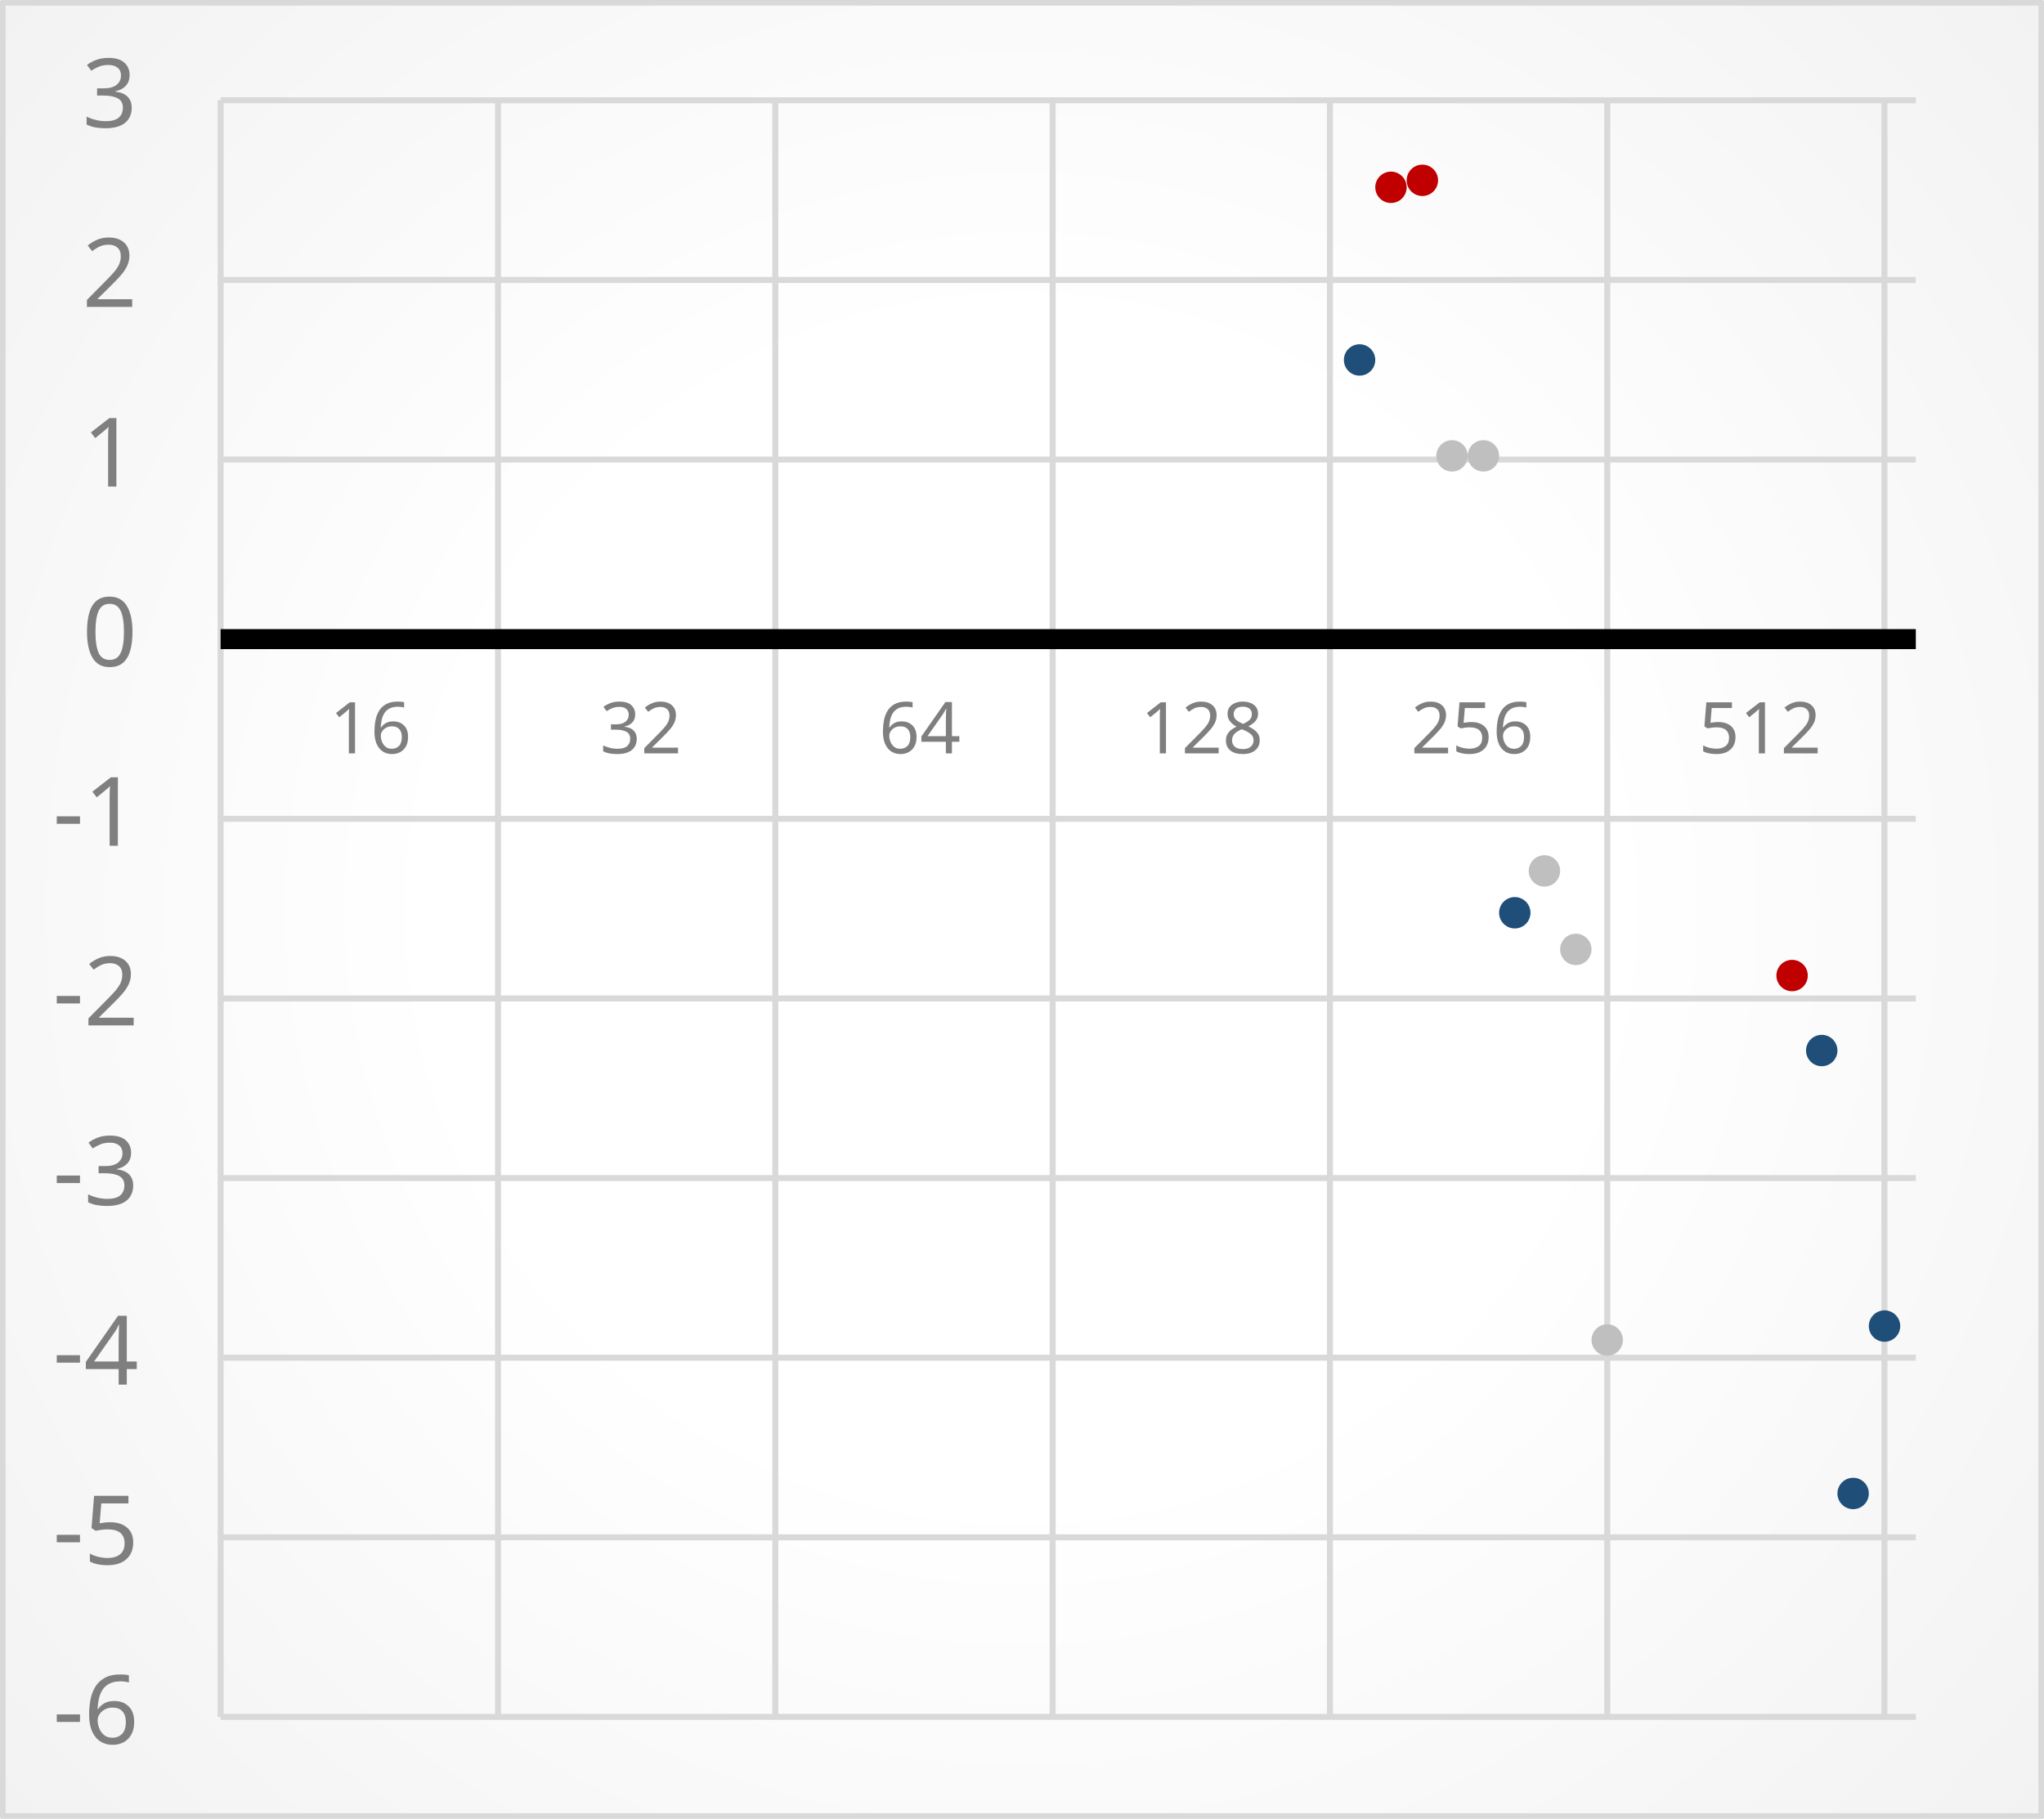
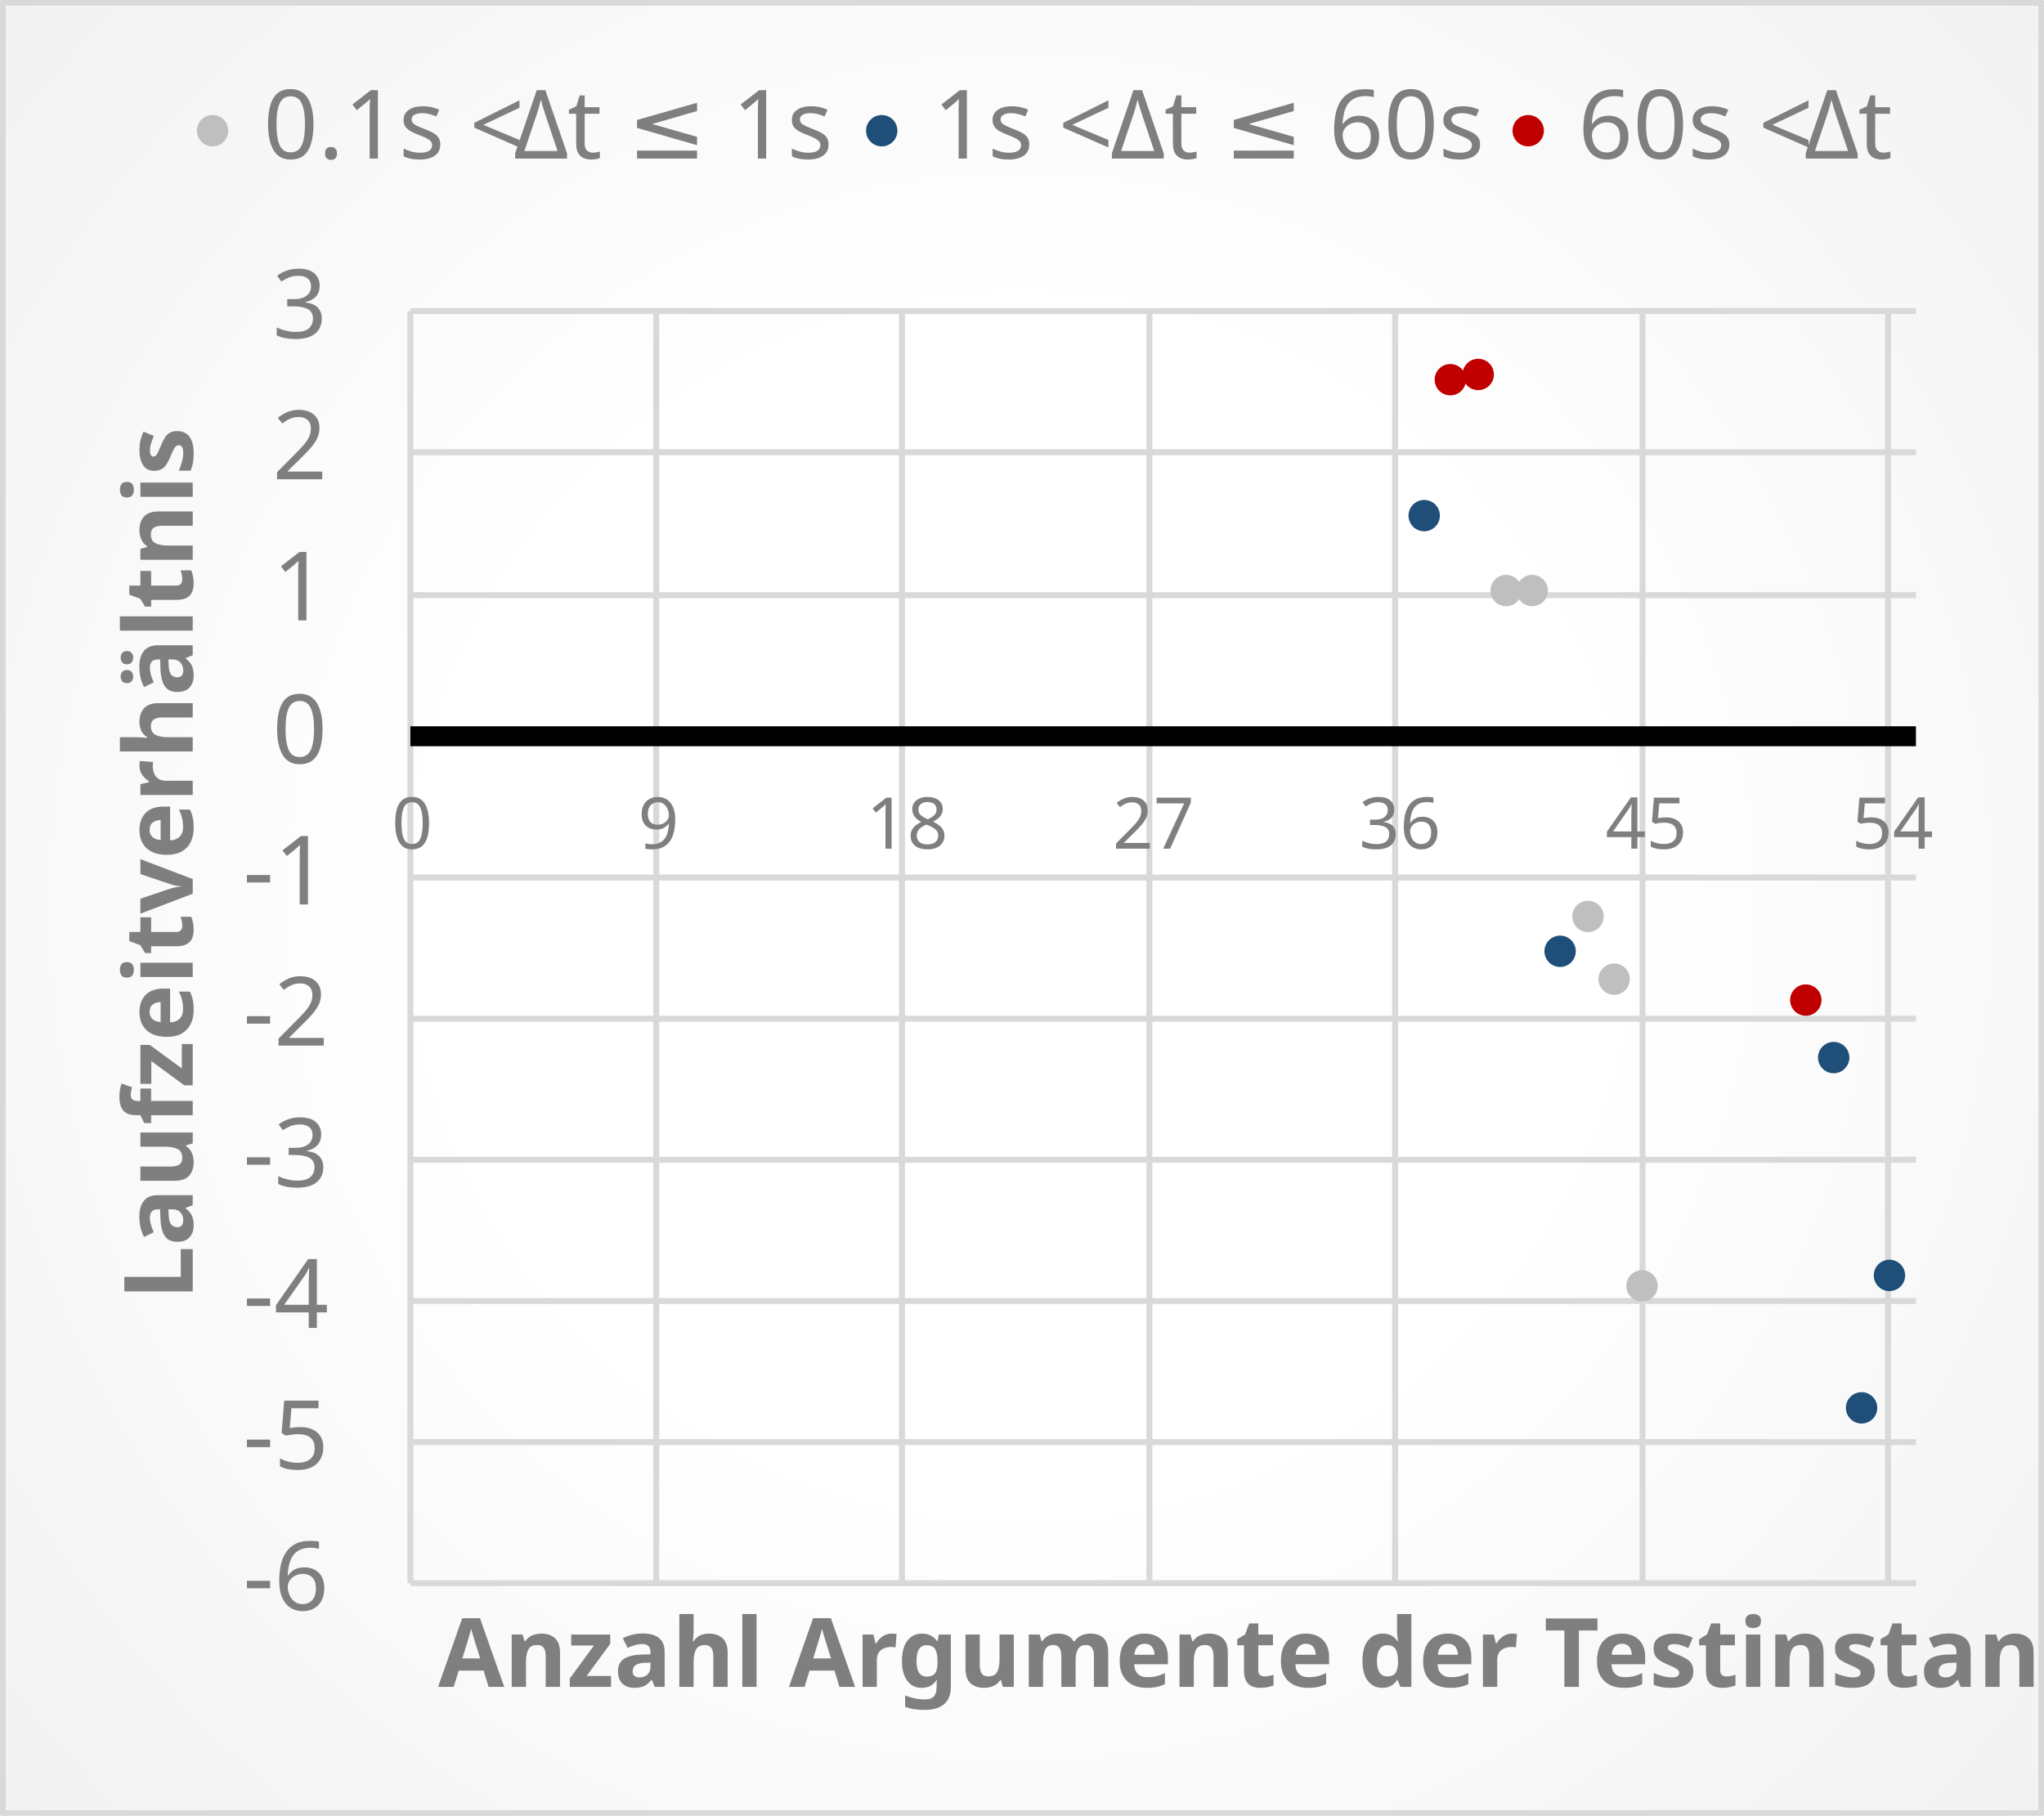
- <svg xmlns="http://www.w3.org/2000/svg" width="1172" height="1043" overflow="hidden">
+ <svg xmlns="http://www.w3.org/2000/svg" width="1173" height="1042" overflow="hidden">
  <defs>
    <clipPath id="clip0">
-       <rect x="1481" y="815" width="1172" height="1043" />
-     </clipPath>
-     <radialGradient cx="1.6196e+06" cy="1.44087e+06" r="2.16777e+06" gradientUnits="userSpaceOnUse" spreadMethod="pad" id="fill1" gradientTransform="matrix(0.000360892 0 0 0.000360892 1482 816)">
+       <rect x="2704" y="816" width="1173" height="1042" />
+     </clipPath>
+     <radialGradient cx="1.62098e+06" cy="1.43949e+06" r="2.16788e+06" fx="1.62098e+06" fy="1.43949e+06" gradientUnits="userSpaceOnUse" spreadMethod="pad" id="fill1" gradientTransform="matrix(0.000360892 0 0 0.000360892 2705 817)">
      <stop offset="0" stop-color="#FFFFFF" />
      <stop offset="0.43" stop-color="#FFFFFF" />
      <stop offset="1" stop-color="#F2F2F2" />
    </radialGradient>
    <clipPath id="clip2">
-       <rect x="1481" y="816" width="1169" height="1039" />
+       <rect x="2705" y="816" width="1169" height="1040" />
    </clipPath>
    <clipPath id="clip3">
-       <rect x="1481" y="816" width="1169" height="1039" />
+       <rect x="2705" y="816" width="1169" height="1040" />
    </clipPath>
    <clipPath id="clip4">
-       <rect x="1481" y="816" width="1169" height="1039" />
+       <rect x="2705" y="816" width="1169" height="1040" />
    </clipPath>
    <clipPath id="clip5">
-       <rect x="1481" y="816" width="1169" height="1039" />
+       <rect x="2705" y="816" width="1169" height="1040" />
    </clipPath>
    <clipPath id="clip6">
-       <rect x="1481" y="816" width="1169" height="1039" />
+       <rect x="2705" y="816" width="1169" height="1040" />
    </clipPath>
    <clipPath id="clip7">
-       <rect x="1481" y="816" width="1169" height="1039" />
+       <rect x="2705" y="816" width="1169" height="1040" />
    </clipPath>
    <clipPath id="clip8">
-       <rect x="1481" y="816" width="1169" height="1039" />
+       <rect x="2705" y="816" width="1169" height="1040" />
    </clipPath>
    <clipPath id="clip9">
-       <rect x="1481" y="816" width="1169" height="1039" />
+       <rect x="2705" y="816" width="1169" height="1040" />
    </clipPath>
    <clipPath id="clip10">
-       <rect x="1481" y="816" width="1169" height="1039" />
+       <rect x="2705" y="816" width="1169" height="1040" />
    </clipPath>
    <clipPath id="clip11">
-       <rect x="1481" y="816" width="1169" height="1039" />
+       <rect x="2705" y="816" width="1169" height="1040" />
    </clipPath>
    <clipPath id="clip12">
-       <rect x="1481" y="816" width="1169" height="1039" />
+       <rect x="2705" y="816" width="1169" height="1040" />
    </clipPath>
    <clipPath id="clip13">
-       <rect x="1481" y="816" width="1169" height="1039" />
+       <rect x="2705" y="816" width="1169" height="1040" />
    </clipPath>
    <clipPath id="clip14">
-       <rect x="1481" y="816" width="1169" height="1039" />
+       <rect x="2705" y="816" width="1169" height="1040" />
    </clipPath>
    <clipPath id="clip15">
-       <rect x="1481" y="816" width="1169" height="1039" />
+       <rect x="2705" y="816" width="1169" height="1040" />
    </clipPath>
    <clipPath id="clip16">
-       <rect x="1481" y="816" width="1169" height="1039" />
+       <rect x="2705" y="816" width="1169" height="1040" />
    </clipPath>
    <clipPath id="clip17">
-       <rect x="1481" y="816" width="1169" height="1039" />
+       <rect x="2705" y="816" width="1169" height="1040" />
    </clipPath>
    <clipPath id="clip18">
-       <rect x="1481" y="816" width="1169" height="1039" />
+       <rect x="2705" y="816" width="1169" height="1040" />
    </clipPath>
    <clipPath id="clip19">
-       <rect x="1481" y="816" width="1169" height="1039" />
+       <rect x="2705" y="816" width="1169" height="1040" />
    </clipPath>
    <clipPath id="clip20">
-       <rect x="1481" y="816" width="1169" height="1039" />
+       <rect x="2705" y="816" width="1169" height="1040" />
    </clipPath>
    <clipPath id="clip21">
-       <rect x="1481" y="816" width="1169" height="1039" />
+       <rect x="2705" y="816" width="1169" height="1040" />
    </clipPath>
    <clipPath id="clip22">
-       <rect x="1481" y="816" width="1169" height="1039" />
+       <rect x="2705" y="816" width="1169" height="1040" />
    </clipPath>
    <clipPath id="clip23">
-       <rect x="1481" y="816" width="1169" height="1039" />
+       <rect x="2705" y="816" width="1169" height="1040" />
    </clipPath>
    <clipPath id="clip24">
-       <rect x="1481" y="816" width="1169" height="1039" />
+       <rect x="2705" y="816" width="1169" height="1040" />
+     </clipPath>
+     <clipPath id="clip25">
+       <rect x="2705" y="816" width="1169" height="1040" />
+     </clipPath>
+     <clipPath id="clip26">
+       <rect x="2705" y="816" width="1169" height="1040" />
+     </clipPath>
+     <clipPath id="clip27">
+       <rect x="2705" y="816" width="1169" height="1040" />
+     </clipPath>
+     <clipPath id="clip28">
+       <rect x="2705" y="816" width="1169" height="1040" />
+     </clipPath>
+     <clipPath id="clip29">
+       <rect x="2705" y="816" width="1169" height="1040" />
+     </clipPath>
+     <clipPath id="clip30">
+       <rect x="2705" y="816" width="1169" height="1040" />
+     </clipPath>
+     <clipPath id="clip31">
+       <rect x="2705" y="816" width="1169" height="1040" />
+     </clipPath>
+     <clipPath id="clip32">
+       <rect x="2705" y="816" width="1169" height="1040" />
+     </clipPath>
+     <clipPath id="clip33">
+       <rect x="2705" y="816" width="1169" height="1040" />
+     </clipPath>
+     <clipPath id="clip34">
+       <rect x="2705" y="816" width="1169" height="1040" />
+     </clipPath>
+     <clipPath id="clip35">
+       <rect x="2705" y="816" width="1169" height="1040" />
+     </clipPath>
+     <clipPath id="clip36">
+       <rect x="2705" y="816" width="1169" height="1040" />
+     </clipPath>
+     <clipPath id="clip37">
+       <rect x="2705" y="816" width="1169" height="1040" />
+     </clipPath>
+     <clipPath id="clip38">
+       <rect x="2705" y="816" width="1169" height="1040" />
    </clipPath>
  </defs>
-   <g clip-path="url(#clip0)" transform="translate(-1481 -815)">
-     <rect x="1482" y="816" width="1169" height="1040" fill="url(#fill1)" />
+   <g clip-path="url(#clip0)" transform="translate(-2704 -816)">
+     <rect x="2705" y="817" width="1170" height="1039" fill="url(#fill1)" />
    <g clip-path="url(#clip2)">
-       <path d="M1607.5 1799.5 2579.5 1799.5M1607.5 1696.56 2579.5 1696.56M1607.5 1593.55 2579.5 1593.55M1607.5 1490.55 2579.5 1490.55M1607.5 1387.55 2579.5 1387.55M1607.5 1284.54 2579.5 1284.54M1607.5 1078.54 2579.5 1078.54M1607.5 975.532 2579.5 975.532M1607.5 872.5 2579.5 872.5" stroke="#D9D9D9" stroke-width="3.438" stroke-linejoin="round" stroke-miterlimit="10" fill="none" />
+       <path d="M2939.5 1724.5 3803.5 1724.5M2939.5 1643.55 3803.5 1643.55M2939.5 1562.55 3803.5 1562.55M2939.5 1481.55 3803.5 1481.55M2939.5 1400.55 3803.5 1400.55M2939.5 1319.54 3803.5 1319.54M2939.5 1157.54 3803.5 1157.54M2939.5 1075.54 3803.5 1075.54M2939.5 994.5 3803.5 994.5" stroke="#D9D9D9" stroke-width="3.438" stroke-linejoin="round" stroke-miterlimit="10" fill="none" />
    </g>
    <g clip-path="url(#clip3)">
-       <path d="M1607.5 872.5 1607.5 1799.5M1766.56 872.5 1766.56 1799.5M1925.56 872.5 1925.56 1799.5M2084.57 872.5 2084.57 1799.5M2243.57 872.5 2243.57 1799.5M2402.58 872.5 2402.58 1799.5M2561.5 872.5 2561.5 1799.5" stroke="#D9D9D9" stroke-width="3.438" stroke-linejoin="round" stroke-miterlimit="10" fill="none" />
+       <path d="M2939.5 994.5 2939.5 1724.5M3080.6 994.5 3080.6 1724.5M3221.61 994.5 3221.61 1724.5M3363.61 994.5 3363.61 1724.5M3504.62 994.5 3504.62 1724.5M3646.62 994.5 3646.62 1724.5M3787.5 994.5 3787.5 1724.5" stroke="#D9D9D9" stroke-width="3.438" stroke-linejoin="round" stroke-miterlimit="10" fill="none" />
    </g>
    <g clip-path="url(#clip4)">
-       <path d="M1607.5 1181.5 2579.5 1181.5" stroke="#000000" stroke-width="11.458" stroke-linejoin="round" stroke-miterlimit="10" fill="none" fill-rule="evenodd" />
+       <path d="M2939.5 1238.5 3803.5 1238.5" stroke="#000000" stroke-width="11.458" stroke-linejoin="round" stroke-miterlimit="10" fill="none" fill-rule="evenodd" />
    </g>
    <g clip-path="url(#clip5)">
-       <path d="M2322.56 1076.41C2322.56 1081.38 2318.53 1085.41 2313.56 1085.41 2308.59 1085.41 2304.56 1081.38 2304.56 1076.41 2304.56 1071.44 2308.59 1067.41 2313.56 1067.41 2318.53 1067.41 2322.56 1071.44 2322.56 1076.41Z" fill="#BFBFBF" />
-       <path d="M2340.56 1076.41C2340.56 1081.38 2336.53 1085.41 2331.56 1085.41 2326.59 1085.41 2322.56 1081.38 2322.56 1076.41 2322.56 1071.44 2326.59 1067.41 2331.56 1067.41 2336.53 1067.41 2340.56 1071.44 2340.56 1076.41Z" fill="#BFBFBF" />
-       <path d="M2375.56 1314.41C2375.56 1319.38 2371.53 1323.41 2366.56 1323.41 2361.59 1323.41 2357.56 1319.38 2357.56 1314.41 2357.56 1309.44 2361.59 1305.41 2366.56 1305.41 2371.53 1305.41 2375.56 1309.44 2375.56 1314.41Z" fill="#BFBFBF" />
-       <path d="M2393.56 1359.41C2393.56 1364.38 2389.53 1368.41 2384.56 1368.41 2379.59 1368.41 2375.56 1364.38 2375.56 1359.41 2375.56 1354.44 2379.59 1350.41 2384.56 1350.41 2389.53 1350.41 2393.56 1354.44 2393.56 1359.41Z" fill="#BFBFBF" />
-       <path d="M2411.56 1583.41C2411.56 1588.38 2407.53 1592.41 2402.56 1592.41 2397.59 1592.41 2393.56 1588.38 2393.56 1583.41 2393.56 1578.44 2397.59 1574.41 2402.56 1574.41 2407.53 1574.41 2411.56 1578.44 2411.56 1583.41Z" fill="#BFBFBF" />
+       <path d="M3577.31 1154.88C3577.31 1159.85 3573.28 1163.88 3568.31 1163.88 3563.34 1163.88 3559.31 1159.85 3559.31 1154.88 3559.31 1149.91 3563.34 1145.88 3568.31 1145.88 3573.28 1145.88 3577.31 1149.91 3577.31 1154.88Z" fill="#BFBFBF" />
+       <path d="M3592.31 1154.88C3592.31 1159.85 3588.28 1163.88 3583.31 1163.88 3578.34 1163.88 3574.31 1159.85 3574.31 1154.88 3574.31 1149.91 3578.34 1145.88 3583.31 1145.88 3588.28 1145.88 3592.31 1149.91 3592.31 1154.88Z" fill="#BFBFBF" />
+       <path d="M3624.31 1341.88C3624.31 1346.85 3620.28 1350.88 3615.31 1350.88 3610.34 1350.88 3606.31 1346.85 3606.31 1341.88 3606.31 1336.91 3610.34 1332.88 3615.31 1332.88 3620.28 1332.88 3624.31 1336.91 3624.31 1341.88Z" fill="#BFBFBF" />
+       <path d="M3639.31 1377.88C3639.31 1382.85 3635.28 1386.88 3630.31 1386.88 3625.34 1386.88 3621.31 1382.85 3621.31 1377.88 3621.31 1372.91 3625.34 1368.88 3630.31 1368.88 3635.28 1368.88 3639.31 1372.91 3639.31 1377.88Z" fill="#BFBFBF" />
+       <path d="M3655.31 1553.88C3655.31 1558.85 3651.28 1562.88 3646.31 1562.88 3641.34 1562.88 3637.31 1558.85 3637.31 1553.88 3637.31 1548.91 3641.34 1544.88 3646.31 1544.88 3651.28 1544.88 3655.31 1548.91 3655.31 1553.88Z" fill="#BFBFBF" />
    </g>
    <g clip-path="url(#clip6)">
-       <path d="M2269.56 1021.41C2269.56 1026.38 2265.53 1030.41 2260.56 1030.41 2255.59 1030.41 2251.56 1026.38 2251.56 1021.41 2251.56 1016.44 2255.59 1012.41 2260.56 1012.41 2265.53 1012.41 2269.56 1016.44 2269.56 1021.41Z" fill="#1F4E79" />
-       <path d="M2358.56 1338.41C2358.56 1343.38 2354.53 1347.41 2349.56 1347.41 2344.59 1347.41 2340.56 1343.38 2340.56 1338.41 2340.56 1333.44 2344.59 1329.41 2349.56 1329.41 2354.53 1329.41 2358.56 1333.44 2358.56 1338.41Z" fill="#1F4E79" />
-       <path d="M2534.56 1417.41C2534.56 1422.38 2530.53 1426.41 2525.56 1426.41 2520.59 1426.41 2516.56 1422.38 2516.56 1417.41 2516.56 1412.44 2520.59 1408.41 2525.56 1408.41 2530.53 1408.41 2534.56 1412.44 2534.56 1417.41Z" fill="#1F4E79" />
-       <path d="M2552.56 1671.41C2552.56 1676.38 2548.53 1680.41 2543.56 1680.41 2538.59 1680.41 2534.56 1676.38 2534.56 1671.41 2534.56 1666.44 2538.59 1662.41 2543.56 1662.41 2548.53 1662.41 2552.56 1666.44 2552.56 1671.41Z" fill="#1F4E79" />
-       <path d="M2570.56 1575.41C2570.56 1580.38 2566.53 1584.41 2561.56 1584.41 2556.59 1584.41 2552.56 1580.38 2552.56 1575.41 2552.56 1570.44 2556.59 1566.41 2561.56 1566.41 2566.53 1566.41 2570.56 1570.44 2570.56 1575.41Z" fill="#1F4E79" />
+       <path d="M3530.31 1111.88C3530.31 1116.85 3526.28 1120.88 3521.31 1120.88 3516.34 1120.88 3512.31 1116.85 3512.31 1111.88 3512.31 1106.91 3516.34 1102.88 3521.31 1102.88 3526.28 1102.88 3530.31 1106.91 3530.31 1111.88Z" fill="#1F4E79" />
+       <path d="M3608.31 1361.88C3608.31 1366.85 3604.28 1370.88 3599.31 1370.88 3594.34 1370.88 3590.31 1366.85 3590.31 1361.88 3590.31 1356.91 3594.34 1352.88 3599.31 1352.88 3604.28 1352.88 3608.31 1356.91 3608.31 1361.88Z" fill="#1F4E79" />
+       <path d="M3765.31 1422.88C3765.31 1427.85 3761.28 1431.88 3756.31 1431.88 3751.34 1431.88 3747.31 1427.85 3747.31 1422.88 3747.31 1417.91 3751.34 1413.88 3756.31 1413.88 3761.28 1413.88 3765.31 1417.91 3765.31 1422.88Z" fill="#1F4E79" />
+       <path d="M3781.31 1623.88C3781.31 1628.85 3777.28 1632.88 3772.31 1632.88 3767.34 1632.88 3763.31 1628.85 3763.31 1623.88 3763.31 1618.91 3767.34 1614.88 3772.31 1614.88 3777.28 1614.88 3781.31 1618.91 3781.31 1623.88Z" fill="#1F4E79" />
+       <path d="M3797.31 1547.88C3797.31 1552.85 3793.28 1556.88 3788.31 1556.88 3783.34 1556.88 3779.31 1552.85 3779.31 1547.88 3779.31 1542.91 3783.34 1538.88 3788.31 1538.88 3793.28 1538.88 3797.31 1542.91 3797.31 1547.88Z" fill="#1F4E79" />
    </g>
    <g clip-path="url(#clip7)">
-       <path d="M2287.56 922.406C2287.56 927.376 2283.53 931.406 2278.56 931.406 2273.59 931.406 2269.56 927.376 2269.56 922.406 2269.56 917.435 2273.59 913.406 2278.56 913.406 2283.53 913.406 2287.56 917.435 2287.56 922.406Z" fill="#C00000" />
-       <path d="M2305.56 918.406C2305.56 923.376 2301.53 927.406 2296.56 927.406 2291.59 927.406 2287.56 923.376 2287.56 918.406 2287.56 913.435 2291.59 909.406 2296.56 909.406 2301.53 909.406 2305.56 913.435 2305.56 918.406Z" fill="#C00000" />
-       <path d="M2517.56 1374.41C2517.56 1379.38 2513.53 1383.41 2508.56 1383.41 2503.59 1383.41 2499.56 1379.38 2499.56 1374.41 2499.56 1369.44 2503.59 1365.41 2508.56 1365.41 2513.53 1365.41 2517.56 1369.44 2517.56 1374.41Z" fill="#C00000" />
+       <path d="M3545.31 1033.88C3545.31 1038.85 3541.28 1042.88 3536.31 1042.88 3531.34 1042.88 3527.31 1038.85 3527.31 1033.88 3527.31 1028.91 3531.34 1024.88 3536.31 1024.88 3541.28 1024.88 3545.31 1028.91 3545.31 1033.88Z" fill="#C00000" />
+       <path d="M3561.31 1030.88C3561.31 1035.85 3557.28 1039.88 3552.31 1039.88 3547.34 1039.88 3543.31 1035.85 3543.31 1030.88 3543.31 1025.91 3547.34 1021.88 3552.31 1021.88 3557.28 1021.88 3561.31 1025.91 3561.31 1030.88Z" fill="#C00000" />
+       <path d="M3749.31 1389.88C3749.31 1394.85 3745.28 1398.88 3740.31 1398.88 3735.34 1398.88 3731.31 1394.85 3731.31 1389.88 3731.31 1384.91 3735.34 1380.88 3740.31 1380.88 3745.28 1380.88 3749.31 1384.91 3749.31 1389.88Z" fill="#C00000" />
    </g>
    <g clip-path="url(#clip8)">
-       <text fill="#7F7F7F" font-family="Calibri,Calibri_MSFontService,sans-serif" font-weight="400" font-size="55" transform="matrix(1 0 0 1 1511.35 1815)">-6</text>
+       <text fill="#7F7F7F" font-family="Calibri,Calibri_MSFontService,sans-serif" font-weight="400" font-size="55" transform="matrix(1 0 0 1 2843.5 1740)">-6</text>
    </g>
    <g clip-path="url(#clip9)">
-       <text fill="#7F7F7F" font-family="Calibri,Calibri_MSFontService,sans-serif" font-weight="400" font-size="55" transform="matrix(1 0 0 1 1511.35 1712)">-5</text>
+       <text fill="#7F7F7F" font-family="Calibri,Calibri_MSFontService,sans-serif" font-weight="400" font-size="55" transform="matrix(1 0 0 1 2843.5 1659)">-5</text>
    </g>
    <g clip-path="url(#clip10)">
-       <text fill="#7F7F7F" font-family="Calibri,Calibri_MSFontService,sans-serif" font-weight="400" font-size="55" transform="matrix(1 0 0 1 1511.35 1609)">-4</text>
+       <text fill="#7F7F7F" font-family="Calibri,Calibri_MSFontService,sans-serif" font-weight="400" font-size="55" transform="matrix(1 0 0 1 2843.5 1578)">-4</text>
    </g>
    <g clip-path="url(#clip11)">
-       <text fill="#7F7F7F" font-family="Calibri,Calibri_MSFontService,sans-serif" font-weight="400" font-size="55" transform="matrix(1 0 0 1 1511.35 1506)">-3</text>
+       <text fill="#7F7F7F" font-family="Calibri,Calibri_MSFontService,sans-serif" font-weight="400" font-size="55" transform="matrix(1 0 0 1 2843.5 1497)">-3</text>
    </g>
    <g clip-path="url(#clip12)">
-       <text fill="#7F7F7F" font-family="Calibri,Calibri_MSFontService,sans-serif" font-weight="400" font-size="55" transform="matrix(1 0 0 1 1511.35 1403)">-2</text>
+       <text fill="#7F7F7F" font-family="Calibri,Calibri_MSFontService,sans-serif" font-weight="400" font-size="55" transform="matrix(1 0 0 1 2843.5 1416)">-2</text>
    </g>
    <g clip-path="url(#clip13)">
-       <text fill="#7F7F7F" font-family="Calibri,Calibri_MSFontService,sans-serif" font-weight="400" font-size="55" transform="matrix(1 0 0 1 1511.35 1300)">-1</text>
+       <text fill="#7F7F7F" font-family="Calibri,Calibri_MSFontService,sans-serif" font-weight="400" font-size="55" transform="matrix(1 0 0 1 2843.5 1335)">-1</text>
    </g>
    <g clip-path="url(#clip14)">
-       <text fill="#7F7F7F" font-family="Calibri,Calibri_MSFontService,sans-serif" font-weight="400" font-size="55" transform="matrix(1 0 0 1 1528.2 1197)">0</text>
+       <text fill="#7F7F7F" font-family="Calibri,Calibri_MSFontService,sans-serif" font-weight="400" font-size="55" transform="matrix(1 0 0 1 2860.34 1254)">0</text>
    </g>
    <g clip-path="url(#clip15)">
-       <text fill="#7F7F7F" font-family="Calibri,Calibri_MSFontService,sans-serif" font-weight="400" font-size="55" transform="matrix(1 0 0 1 1528.2 1094)">1</text>
+       <text fill="#7F7F7F" font-family="Calibri,Calibri_MSFontService,sans-serif" font-weight="400" font-size="55" transform="matrix(1 0 0 1 2860.34 1172)">1</text>
    </g>
    <g clip-path="url(#clip16)">
-       <text fill="#7F7F7F" font-family="Calibri,Calibri_MSFontService,sans-serif" font-weight="400" font-size="55" transform="matrix(1 0 0 1 1528.2 991)">2</text>
+       <text fill="#7F7F7F" font-family="Calibri,Calibri_MSFontService,sans-serif" font-weight="400" font-size="55" transform="matrix(1 0 0 1 2860.34 1091)">2</text>
    </g>
    <g clip-path="url(#clip17)">
-       <text fill="#7F7F7F" font-family="Calibri,Calibri_MSFontService,sans-serif" font-weight="400" font-size="55" transform="matrix(1 0 0 1 1528.2 888)">3</text>
+       <text fill="#7F7F7F" font-family="Calibri,Calibri_MSFontService,sans-serif" font-weight="400" font-size="55" transform="matrix(1 0 0 1 2860.34 1010)">3</text>
    </g>
    <g clip-path="url(#clip18)">
-       <text fill="#7F7F7F" font-family="Calibri,Calibri_MSFontService,sans-serif" font-weight="400" font-size="41" transform="matrix(1 0 0 1 1596.64 1247)" />
+       <text fill="#7F7F7F" font-family="Calibri,Calibri_MSFontService,sans-serif" font-weight="400" font-size="41" transform="matrix(1 0 0 1 2928.79 1303)">0</text>
    </g>
    <g clip-path="url(#clip19)">
-       <text fill="#7F7F7F" font-family="Calibri,Calibri_MSFontService,sans-serif" font-weight="400" font-size="41" transform="matrix(1 0 0 1 1670 1247)">16</text>
+       <text fill="#7F7F7F" font-family="Calibri,Calibri_MSFontService,sans-serif" font-weight="400" font-size="41" transform="matrix(1 0 0 1 3070.18 1303)">9</text>
    </g>
    <g clip-path="url(#clip20)">
-       <text fill="#7F7F7F" font-family="Calibri,Calibri_MSFontService,sans-serif" font-weight="400" font-size="41" transform="matrix(1 0 0 1 1825 1247)">32</text>
+       <text fill="#7F7F7F" font-family="Calibri,Calibri_MSFontService,sans-serif" font-weight="400" font-size="41" transform="matrix(1 0 0 1 3201.12 1303)">18</text>
    </g>
    <g clip-path="url(#clip21)">
-       <text fill="#7F7F7F" font-family="Calibri,Calibri_MSFontService,sans-serif" font-weight="400" font-size="41" transform="matrix(1 0 0 1 1985 1247)">64</text>
+       <text fill="#7F7F7F" font-family="Calibri,Calibri_MSFontService,sans-serif" font-weight="400" font-size="41" transform="matrix(1 0 0 1 3342.51 1303)">27</text>
    </g>
    <g clip-path="url(#clip22)">
-       <text fill="#7F7F7F" font-family="Calibri,Calibri_MSFontService,sans-serif" font-weight="400" font-size="41" transform="matrix(1 0 0 1 2135 1247)">128</text>
+       <text fill="#7F7F7F" font-family="Calibri,Calibri_MSFontService,sans-serif" font-weight="400" font-size="41" transform="matrix(1 0 0 1 3483.9 1303)">36</text>
    </g>
    <g clip-path="url(#clip23)">
-       <text fill="#7F7F7F" font-family="Calibri,Calibri_MSFontService,sans-serif" font-weight="400" font-size="41" transform="matrix(1 0 0 1 2290 1247)">256</text>
+       <text fill="#7F7F7F" font-family="Calibri,Calibri_MSFontService,sans-serif" font-weight="400" font-size="41" transform="matrix(1 0 0 1 3625.29 1303)">45</text>
    </g>
    <g clip-path="url(#clip24)">
-       <text fill="#7F7F7F" font-family="Calibri,Calibri_MSFontService,sans-serif" font-weight="400" font-size="41" transform="matrix(1 0 0 1 2455 1247)">512</text>
-     </g>
-     <rect x="1482.5" y="816.5" width="1169" height="1040" stroke="#D9D9D9" stroke-width="3.438" stroke-linejoin="round" stroke-miterlimit="10" fill="none" />
+       <text fill="#7F7F7F" font-family="Calibri,Calibri_MSFontService,sans-serif" font-weight="400" font-size="41" transform="matrix(1 0 0 1 3766.68 1303)">54</text>
+     </g>
+     <g clip-path="url(#clip25)">
+       <text fill="#7F7F7F" font-family="Calibri,Calibri_MSFontService,sans-serif" font-weight="700" font-size="55" transform="matrix(6.12323e-17 -1 1 6.12323e-17 2814.6 1562)">Laufzeitverhältnis</text>
+     </g>
+     <g clip-path="url(#clip26)">
+       <text fill="#7F7F7F" font-family="Calibri,Calibri_MSFontService,sans-serif" font-weight="700" font-size="55" transform="matrix(1 0 0 1 2955.41 1784)">Anzahl Argumente der Testinstanzen</text>
+     </g>
+     <g clip-path="url(#clip27)">
+       <path d="M2835 891C2835 895.971 2830.97 900 2826 900 2821.03 900 2817 895.971 2817 891 2817 886.029 2821.03 882 2826 882 2830.97 882 2835 886.029 2835 891Z" fill="#BFBFBF" />
+     </g>
+     <g clip-path="url(#clip28)">
+       <text fill="#7F7F7F" font-family="Calibri,Calibri_MSFontService,sans-serif" font-weight="400" font-size="55" transform="matrix(1 0 0 1 2855.14 907)">0.1s &lt; </text>
+     </g>
+     <g clip-path="url(#clip29)">
+       <text fill="#7F7F7F" font-family="Calibri,Calibri_MSFontService,sans-serif" font-weight="400" font-size="55" transform="matrix(1 0 0 1 2998.55 907)">Δ</text>
+     </g>
+     <g clip-path="url(#clip30)">
+       <text fill="#7F7F7F" font-family="Calibri,Calibri_MSFontService,sans-serif" font-weight="400" font-size="55" transform="matrix(1 0 0 1 3029.61 907)">t ≤ 1s</text>
+     </g>
+     <g clip-path="url(#clip31)">
+       <path d="M3219 891C3219 895.971 3214.97 900 3210 900 3205.03 900 3201 895.971 3201 891 3201 886.029 3205.03 882 3210 882 3214.97 882 3219 886.029 3219 891Z" fill="#1F4E79" />
+     </g>
+     <g clip-path="url(#clip32)">
+       <text fill="#7F7F7F" font-family="Calibri,Calibri_MSFontService,sans-serif" font-weight="400" font-size="55" transform="matrix(1 0 0 1 3239.33 907)">1s &lt; </text>
+     </g>
+     <g clip-path="url(#clip33)">
+       <text fill="#7F7F7F" font-family="Calibri,Calibri_MSFontService,sans-serif" font-weight="400" font-size="55" transform="matrix(1 0 0 1 3340.99 907)">Δ</text>
+     </g>
+     <g clip-path="url(#clip34)">
+       <text fill="#7F7F7F" font-family="Calibri,Calibri_MSFontService,sans-serif" font-weight="400" font-size="55" transform="matrix(1 0 0 1 3372.05 907)">t ≤ 60s</text>
+     </g>
+     <g clip-path="url(#clip35)">
+       <path d="M3590 891C3590 895.971 3585.97 900 3581 900 3576.03 900 3572 895.971 3572 891 3572 886.029 3576.03 882 3581 882 3585.97 882 3590 886.029 3590 891Z" fill="#C00000" />
+     </g>
+     <g clip-path="url(#clip36)">
+       <text fill="#7F7F7F" font-family="Calibri,Calibri_MSFontService,sans-serif" font-weight="400" font-size="55" transform="matrix(1 0 0 1 3609.64 907)">60s &lt; </text>
+     </g>
+     <g clip-path="url(#clip37)">
+       <text fill="#7F7F7F" font-family="Calibri,Calibri_MSFontService,sans-serif" font-weight="400" font-size="55" transform="matrix(1 0 0 1 3739.17 907)">Δ</text>
+     </g>
+     <g clip-path="url(#clip38)">
+       <text fill="#7F7F7F" font-family="Calibri,Calibri_MSFontService,sans-serif" font-weight="400" font-size="55" transform="matrix(1 0 0 1 3770.22 907)">t</text>
+     </g>
+     <rect x="2705.5" y="817.5" width="1170" height="1039" stroke="#D9D9D9" stroke-width="3.438" stroke-linejoin="round" stroke-miterlimit="10" fill="none" />
  </g>
</svg>
